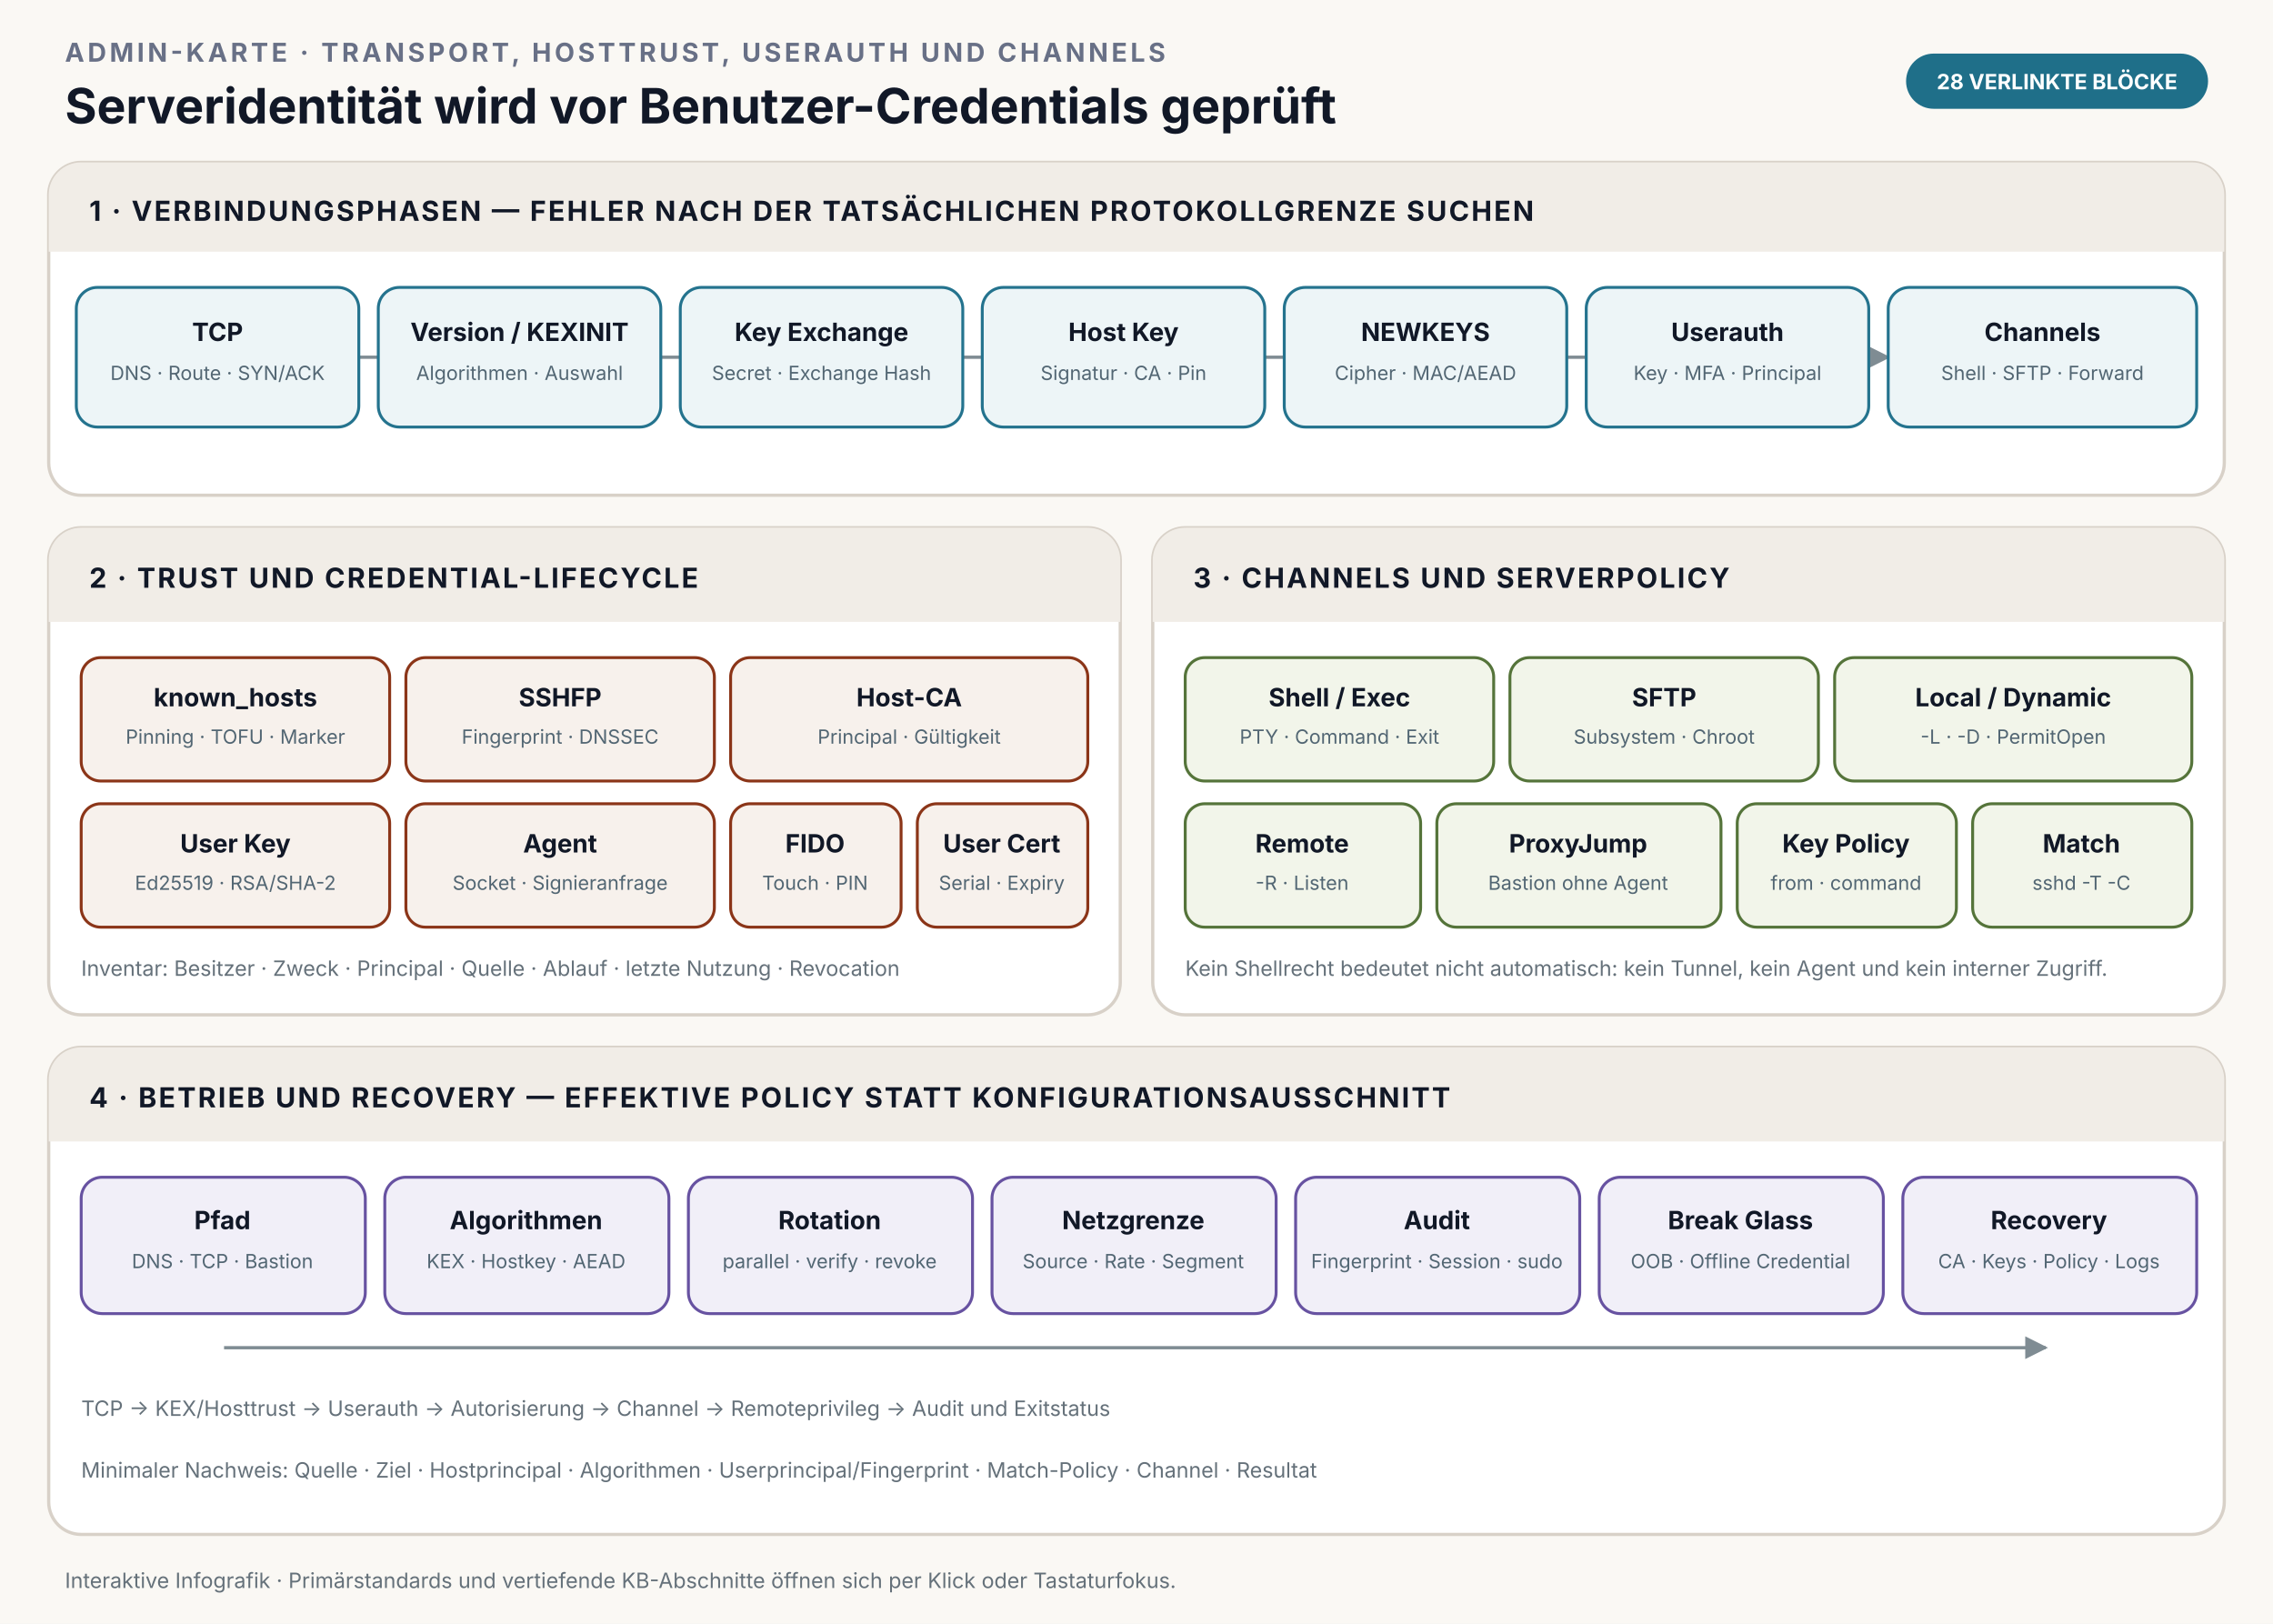
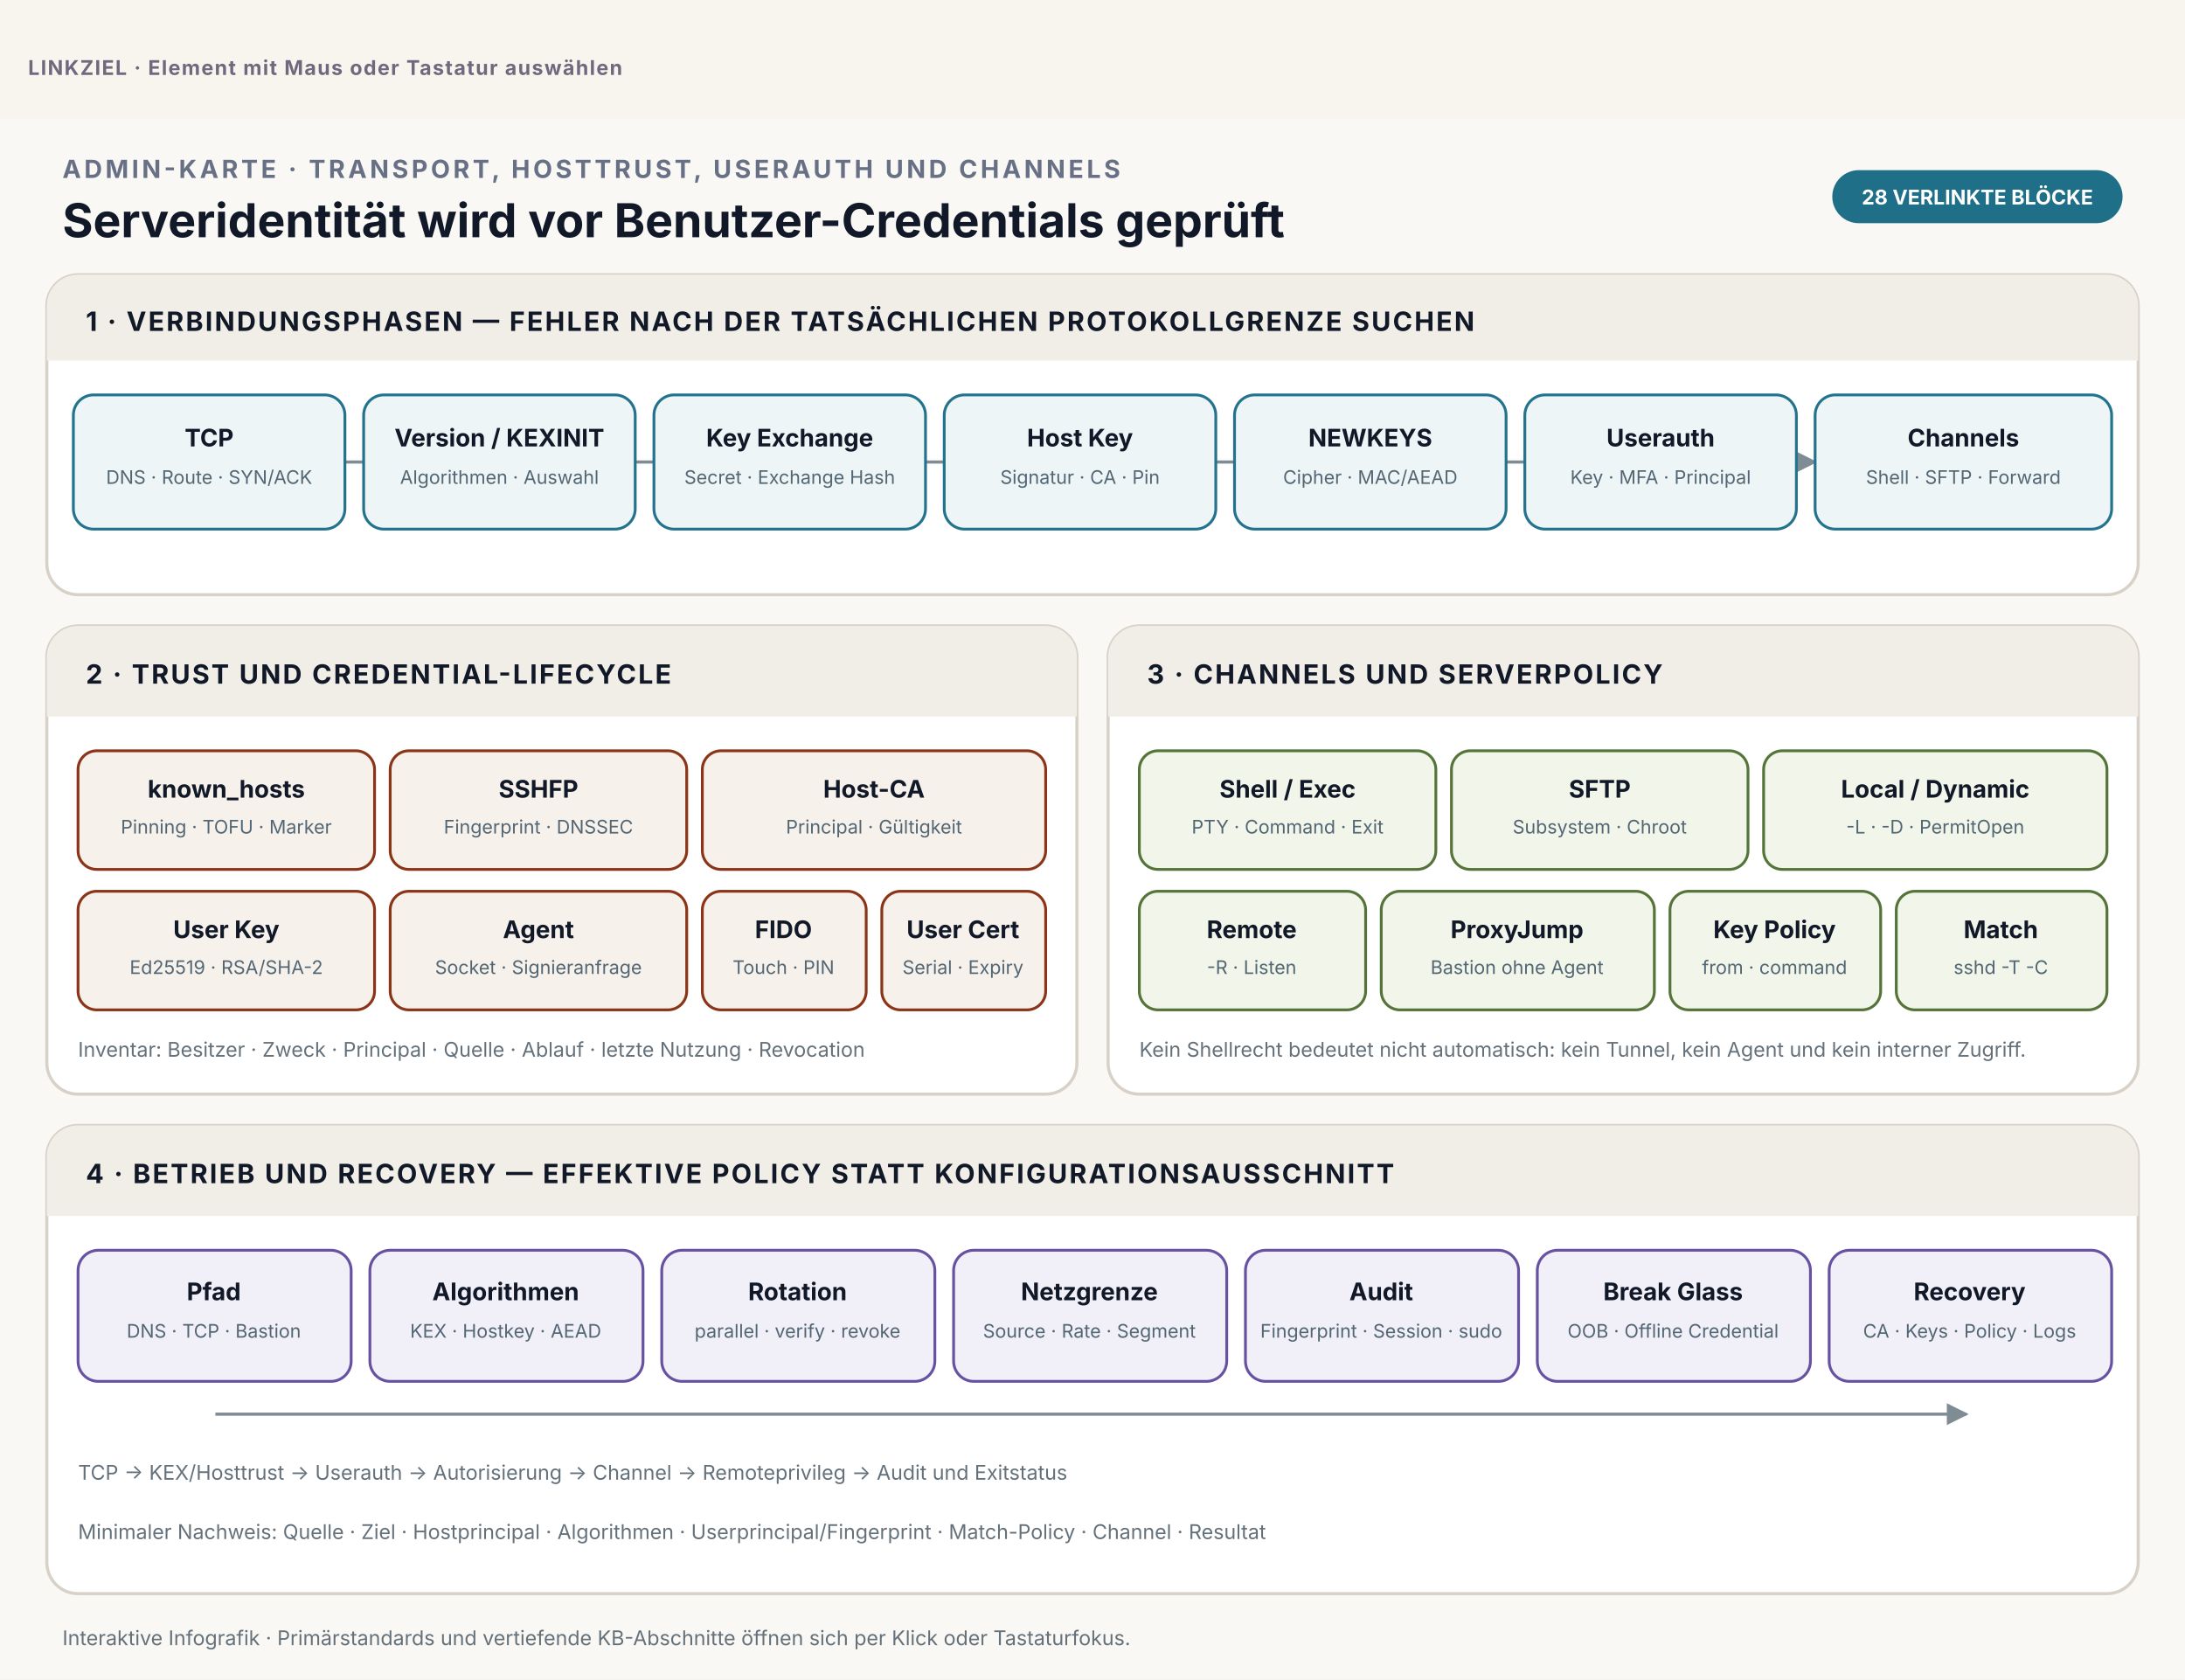
- <svg xmlns="http://www.w3.org/2000/svg" viewBox="0 0 1400 1000" role="img" aria-labelledby="title desc">
+ <svg xmlns="http://www.w3.org/2000/svg" viewBox="0 -76 1400 1076" role="img" aria-labelledby="title desc">
  <style>:root{color-scheme:light}.bg{fill:#faf8f4}.panel{fill:#fff;stroke:#d8d1c8;stroke-width:2}.head{fill:#f1ede7}.hit{fill:#edf5f7;stroke:#24738e;stroke-width:1.8;transition:fill .16s ease,stroke .16s ease}.hit.trust{fill:#f7f1ec;stroke:#8b3518}.hit.channel{fill:#f2f5ea;stroke:#55743a}.hit.ops{fill:#f1eff8;stroke:#6752a1}.t{font-family:Inter,Segoe UI,Arial,sans-serif;fill:#111827}.ey{font-size:16px;font-weight:700;letter-spacing:2px;fill:#687086}.h1{font-size:30px;font-weight:750}.h2{font-size:17px;font-weight:750;letter-spacing:1.25px}.label{font-size:15.5px;font-weight:750;text-anchor:middle}.sub{font-size:12px;text-anchor:middle;fill:#526673}.note{font-size:13px;fill:#65717a}.arrow{stroke:#7f8c93;stroke-width:2;fill:none;marker-end:url(#arr)}a{text-decoration:none;outline:none}a:hover .hit,a:focus .hit{fill:#d4edf5;stroke:#075f7d;stroke-width:3}a:hover .hit.trust,a:focus .hit.trust{fill:#f8dfd2;stroke:#7a270e}a:hover .hit.channel,a:focus .hit.channel{fill:#dfeccd;stroke:#365a1d}a:hover .hit.ops,a:focus .hit.ops{fill:#e2dcf7;stroke:#4c3789}a:focus .hit{filter:url(#focus)}.pill{fill:#1f6f89}.pilltext{fill:#fff;font-size:13px;font-weight:700;text-anchor:middle}</style>
  <defs>
    <marker id="arr" viewBox="0 0 10 10" refX="9" refY="5" markerWidth="7" markerHeight="7" orient="auto">
      <path d="M0 0L10 5L0 10z" fill="#7f8c93" />
    </marker>
    <filter id="focus" x="-12%" y="-20%" width="124%" height="140%">
      <feDropShadow dx="0" dy="0" stdDeviation="5" flood-color="#24738e" flood-opacity=".45" />
    </filter>
  </defs>
  <rect class="bg" width="1400" height="1000" />
  <text class="t ey" x="40" y="38">ADMIN-KARTE · TRANSPORT, HOSTTRUST, USERAUTH UND CHANNELS</text>
  <text class="t h1" x="40" y="76">Serveridentität wird vor Benutzer-Credentials geprüft</text>
  <rect class="pill" x="1174" y="33" width="186" height="34" rx="17" />
  <text class="t pilltext" x="1267" y="55">28 VERLINKTE BLÖCKE</text>
  <rect class="panel" x="30" y="100" width="1340" height="205" rx="20" />
  <path class="head" d="M50 100h1300a20 20 0 0 1 20 20v35H30v-35a20 20 0 0 1 20-20z" />
  <text class="t h2" x="55" y="136">1 · VERBINDUNGSPHASEN — FEHLER NACH DER TATSÄCHLICHEN PROTOKOLLGRENZE SUCHEN</text>
  <path class="arrow" d="M221 220H233M407 220H419M593 220H605M779 220H791M965 220H977M1151 220H1163" />
  <a data-link-hint="1" href="/kb/tcp" tabindex="0" aria-label="TCP-Verbindung" target="_top">
    <rect class="hit" x="47" y="177" width="174" height="86" rx="13" />
    <text class="t label" x="134" y="210">TCP</text>
    <text class="t sub" x="134" y="234">DNS · Route · SYN/ACK</text>
  </a>
  <a data-link-hint="2" href="https://www.rfc-editor.org/rfc/rfc4253.html" tabindex="0" aria-label="Version und KEXINIT" target="_top">
    <rect class="hit" x="233" y="177" width="174" height="86" rx="13" />
    <text class="t label" x="320" y="210">Version / KEXINIT</text>
    <text class="t sub" x="320" y="234">Algorithmen · Auswahl</text>
  </a>
  <a data-link-hint="3" href="https://www.rfc-editor.org/rfc/rfc9142.html" tabindex="0" aria-label="Key Exchange" target="_top">
    <rect class="hit" x="419" y="177" width="174" height="86" rx="13" />
    <text class="t label" x="506" y="210">Key Exchange</text>
    <text class="t sub" x="506" y="234">Secret · Exchange Hash</text>
  </a>
  <a data-link-hint="4" href="/kb/ssh#host-keys-serveridentität-vor-benutzeridentität" tabindex="0" aria-label="Host-Key-Prüfung" target="_top">
    <rect class="hit" x="605" y="177" width="174" height="86" rx="13" />
    <text class="t label" x="692" y="210">Host Key</text>
    <text class="t sub" x="692" y="234">Signatur · CA · Pin</text>
  </a>
  <a data-link-hint="5" href="https://www.rfc-editor.org/rfc/rfc4253.html" tabindex="0" aria-label="Neue Sitzungsschlüssel" target="_top">
    <rect class="hit" x="791" y="177" width="174" height="86" rx="13" />
    <text class="t label" x="878" y="210">NEWKEYS</text>
    <text class="t sub" x="878" y="234">Cipher · MAC/AEAD</text>
  </a>
  <a data-link-hint="6" href="https://www.rfc-editor.org/rfc/rfc4252.html" tabindex="0" aria-label="Benutzerauthentisierung" target="_top">
    <rect class="hit" x="977" y="177" width="174" height="86" rx="13" />
    <text class="t label" x="1064" y="210">Userauth</text>
    <text class="t sub" x="1064" y="234">Key · MFA · Principal</text>
  </a>
  <a data-link-hint="7" href="https://www.rfc-editor.org/rfc/rfc4254.html" tabindex="0" aria-label="Connection Channels" target="_top">
    <rect class="hit" x="1163" y="177" width="190" height="86" rx="13" />
    <text class="t label" x="1258" y="210">Channels</text>
    <text class="t sub" x="1258" y="234">Shell · SFTP · Forward</text>
  </a>
  <rect class="panel" x="30" y="325" width="660" height="300" rx="20" />
  <path class="head" d="M50 325h620a20 20 0 0 1 20 20v38H30v-38a20 20 0 0 1 20-20z" />
  <text class="t h2" x="55" y="362">2 · TRUST UND CREDENTIAL-LIFECYCLE</text>
  <a data-link-hint="8" href="https://man.openbsd.org/ssh" tabindex="0" aria-label="known hosts" target="_top">
    <rect class="hit trust" x="50" y="405" width="190" height="76" rx="12" />
    <text class="t label" x="145" y="435">known_hosts</text>
    <text class="t sub" x="145" y="458">Pinning · TOFU · Marker</text>
  </a>
  <a data-link-hint="9" href="https://www.rfc-editor.org/rfc/rfc4255.html" tabindex="0" aria-label="SSHFP und DNSSEC" target="_top">
    <rect class="hit trust" x="250" y="405" width="190" height="76" rx="12" />
    <text class="t label" x="345" y="435">SSHFP</text>
    <text class="t sub" x="345" y="458">Fingerprint · DNSSEC</text>
  </a>
  <a data-link-hint="10" href="https://datatracker.ietf.org/doc/html/draft-ietf-sshm-cert" tabindex="0" aria-label="Host Certificate Authority" target="_top">
    <rect class="hit trust" x="450" y="405" width="220" height="76" rx="12" />
    <text class="t label" x="560" y="435">Host-CA</text>
    <text class="t sub" x="560" y="458">Principal · Gültigkeit</text>
  </a>
  <a data-link-hint="11" href="/kb/ssh#public-key-verfahren-und-schlüsseltypen" tabindex="0" aria-label="User Public Key" target="_top">
    <rect class="hit trust" x="50" y="495" width="190" height="76" rx="12" />
    <text class="t label" x="145" y="525">User Key</text>
    <text class="t sub" x="145" y="548">Ed25519 · RSA/SHA-2</text>
  </a>
  <a data-link-hint="12" href="/kb/ssh#ssh-agent-und-agent-forwarding" tabindex="0" aria-label="SSH Agent" target="_top">
    <rect class="hit trust" x="250" y="495" width="190" height="76" rx="12" />
    <text class="t label" x="345" y="525">Agent</text>
    <text class="t sub" x="345" y="548">Socket · Signieranfrage</text>
  </a>
  <a data-link-hint="13" href="https://www.openssh.com/txt/release-8.2" tabindex="0" aria-label="FIDO Security Key" target="_top">
    <rect class="hit trust" x="450" y="495" width="105" height="76" rx="12" />
    <text class="t label" x="502" y="525">FIDO</text>
    <text class="t sub" x="502" y="548">Touch · PIN</text>
  </a>
  <a data-link-hint="14" href="/kb/ssh#openssh-zertifikate-und-principals" tabindex="0" aria-label="User Certificate" target="_top">
    <rect class="hit trust" x="565" y="495" width="105" height="76" rx="12" />
    <text class="t label" x="617" y="525">User Cert</text>
    <text class="t sub" x="617" y="548">Serial · Expiry</text>
  </a>
  <text class="t note" x="50" y="601">Inventar: Besitzer · Zweck · Principal · Quelle · Ablauf · letzte Nutzung · Revocation</text>
  <rect class="panel" x="710" y="325" width="660" height="300" rx="20" />
  <path class="head" d="M730 325h620a20 20 0 0 1 20 20v38H710v-38a20 20 0 0 1 20-20z" />
  <text class="t h2" x="735" y="362">3 · CHANNELS UND SERVERPOLICY</text>
  <a data-link-hint="15" href="https://www.rfc-editor.org/rfc/rfc4254.html" tabindex="0" aria-label="Shell und Exec" target="_top">
    <rect class="hit channel" x="730" y="405" width="190" height="76" rx="12" />
    <text class="t label" x="825" y="435">Shell / Exec</text>
    <text class="t sub" x="825" y="458">PTY · Command · Exit</text>
  </a>
  <a data-link-hint="16" href="https://man.openbsd.org/sftp" tabindex="0" aria-label="SFTP Subsystem" target="_top">
    <rect class="hit channel" x="930" y="405" width="190" height="76" rx="12" />
    <text class="t label" x="1025" y="435">SFTP</text>
    <text class="t sub" x="1025" y="458">Subsystem · Chroot</text>
  </a>
  <a data-link-hint="17" href="/kb/ssh#port-forwarding-und-vertrauensgrenzen" tabindex="0" aria-label="Local Forward" target="_top">
    <rect class="hit channel" x="1130" y="405" width="220" height="76" rx="12" />
    <text class="t label" x="1240" y="435">Local / Dynamic</text>
    <text class="t sub" x="1240" y="458">-L · -D · PermitOpen</text>
  </a>
  <a data-link-hint="18" href="/kb/ssh#port-forwarding-und-vertrauensgrenzen" tabindex="0" aria-label="Remote Forward" target="_top">
    <rect class="hit channel" x="730" y="495" width="145" height="76" rx="12" />
    <text class="t label" x="802" y="525">Remote</text>
    <text class="t sub" x="802" y="548">-R · Listen</text>
  </a>
  <a data-link-hint="19" href="https://man.openbsd.org/ssh" tabindex="0" aria-label="ProxyJump Bastion" target="_top">
    <rect class="hit channel" x="885" y="495" width="175" height="76" rx="12" />
    <text class="t label" x="972" y="525">ProxyJump</text>
    <text class="t sub" x="972" y="548">Bastion ohne Agent</text>
  </a>
  <a data-link-hint="20" href="https://man.openbsd.org/sshd#AUTHORIZED_KEYS_FILE_FORMAT" tabindex="0" aria-label="Authorized Keys Restrictions" target="_top">
    <rect class="hit channel" x="1070" y="495" width="135" height="76" rx="12" />
    <text class="t label" x="1137" y="525">Key Policy</text>
    <text class="t sub" x="1137" y="548">from · command</text>
  </a>
  <a data-link-hint="21" href="https://man.openbsd.org/sshd_config" tabindex="0" aria-label="Match und effektive Policy" target="_top">
    <rect class="hit channel" x="1215" y="495" width="135" height="76" rx="12" />
    <text class="t label" x="1282" y="525">Match</text>
    <text class="t sub" x="1282" y="548">sshd -T -C</text>
  </a>
  <text class="t note" x="730" y="601">Kein Shellrecht bedeutet nicht automatisch: kein Tunnel, kein Agent und kein interner Zugriff.</text>
  <rect class="panel" x="30" y="645" width="1340" height="300" rx="20" />
  <path class="head" d="M50 645h1300a20 20 0 0 1 20 20v38H30v-38a20 20 0 0 1 20-20z" />
  <text class="t h2" x="55" y="682">4 · BETRIEB UND RECOVERY — EFFEKTIVE POLICY STATT KONFIGURATIONSAUSSCHNITT</text>
  <a data-link-hint="22" href="/kb/ssh#diagnose-nach-protokollphase" tabindex="0" aria-label="Pfad- und Listenerinventar" target="_top">
    <rect class="hit ops" x="50" y="725" width="175" height="84" rx="13" />
    <text class="t label" x="137" y="757">Pfad</text>
    <text class="t sub" x="137" y="781">DNS · TCP · Bastion</text>
  </a>
  <a data-link-hint="23" href="https://www.rfc-editor.org/rfc/rfc9142.html" tabindex="0" aria-label="Algorithmuspolicy" target="_top">
    <rect class="hit ops" x="237" y="725" width="175" height="84" rx="13" />
    <text class="t label" x="324" y="757">Algorithmen</text>
    <text class="t sub" x="324" y="781">KEX · Hostkey · AEAD</text>
  </a>
  <a data-link-hint="24" href="/kb/ssh#host-key-lifecycle-und-rotation" tabindex="0" aria-label="Host-Key-Rotation" target="_top">
    <rect class="hit ops" x="424" y="725" width="175" height="84" rx="13" />
    <text class="t label" x="511" y="757">Rotation</text>
    <text class="t sub" x="511" y="781">parallel · verify · revoke</text>
  </a>
  <a data-link-hint="25" href="/kb/haertung" tabindex="0" aria-label="Netzgrenze und Rate Limit" target="_top">
    <rect class="hit ops" x="611" y="725" width="175" height="84" rx="13" />
    <text class="t label" x="698" y="757">Netzgrenze</text>
    <text class="t sub" x="698" y="781">Source · Rate · Segment</text>
  </a>
  <a data-link-hint="26" href="/kb/ssh#logging-audit-und-sessionnachweis" tabindex="0" aria-label="Logs und Audit" target="_top">
    <rect class="hit ops" x="798" y="725" width="175" height="84" rx="13" />
    <text class="t label" x="885" y="757">Audit</text>
    <text class="t sub" x="885" y="781">Fingerprint · Session · sudo</text>
  </a>
  <a data-link-hint="27" href="/kb/ssh#backup-recovery-und-break-glass" tabindex="0" aria-label="Out of Band und Break Glass" target="_top">
    <rect class="hit ops" x="985" y="725" width="175" height="84" rx="13" />
    <text class="t label" x="1072" y="757">Break Glass</text>
    <text class="t sub" x="1072" y="781">OOB · Offline Credential</text>
  </a>
  <a data-link-hint="28" href="/kb/backup-dr" tabindex="0" aria-label="Recoverytest" target="_top">
    <rect class="hit ops" x="1172" y="725" width="181" height="84" rx="13" />
    <text class="t label" x="1262" y="757">Recovery</text>
    <text class="t sub" x="1262" y="781">CA · Keys · Policy · Logs</text>
  </a>
  <path class="arrow" d="M138 830H1260" />
  <text class="t note" x="50" y="872">TCP → KEX/Hosttrust → Userauth → Autorisierung → Channel → Remoteprivileg → Audit und Exitstatus</text>
  <text class="t note" x="50" y="910">Minimaler Nachweis: Quelle · Ziel · Hostprincipal · Algorithmen · Userprincipal/Fingerprint · Match-Policy · Channel · Resultat</text>
  <text class="t note" x="40" y="978">Interaktive Infografik · Primärstandards und vertiefende KB-Abschnitte öffnen sich per Klick oder Tastaturfokus.</text>
  <style>
+     .link-target-gutter{fill:#f8f5ef}
+     .link-target-placeholder{font:650 13px system-ui,-apple-system,"Segoe UI",sans-serif;letter-spacing:.06em;fill:#6f697e}
    .link-target-ui{opacity:0;transition:opacity .12s ease;pointer-events:none}
    svg:has(a[href]:hover) .link-target-ui,svg:has(a[href]:focus) .link-target-ui{opacity:1}
    .link-target-backdrop{fill:#13263a;stroke:#ffffff;stroke-width:2}
    .link-target-copy{opacity:0}
    .link-target-label{font:700 16px system-ui,-apple-system,"Segoe UI",sans-serif;fill:#ffffff}
    .link-target-address{font:500 12px ui-monospace,"SFMono-Regular",Consolas,monospace;fill:#bfe7ff}
svg:has(a[data-link-hint="1"]:hover) .link-target-copy-1,svg:has(a[data-link-hint="1"]:focus) .link-target-copy-1{opacity:1}
svg:has(a[data-link-hint="2"]:hover) .link-target-copy-2,svg:has(a[data-link-hint="2"]:focus) .link-target-copy-2{opacity:1}
svg:has(a[data-link-hint="3"]:hover) .link-target-copy-3,svg:has(a[data-link-hint="3"]:focus) .link-target-copy-3{opacity:1}
svg:has(a[data-link-hint="4"]:hover) .link-target-copy-4,svg:has(a[data-link-hint="4"]:focus) .link-target-copy-4{opacity:1}
svg:has(a[data-link-hint="5"]:hover) .link-target-copy-5,svg:has(a[data-link-hint="5"]:focus) .link-target-copy-5{opacity:1}
svg:has(a[data-link-hint="6"]:hover) .link-target-copy-6,svg:has(a[data-link-hint="6"]:focus) .link-target-copy-6{opacity:1}
svg:has(a[data-link-hint="7"]:hover) .link-target-copy-7,svg:has(a[data-link-hint="7"]:focus) .link-target-copy-7{opacity:1}
svg:has(a[data-link-hint="8"]:hover) .link-target-copy-8,svg:has(a[data-link-hint="8"]:focus) .link-target-copy-8{opacity:1}
svg:has(a[data-link-hint="9"]:hover) .link-target-copy-9,svg:has(a[data-link-hint="9"]:focus) .link-target-copy-9{opacity:1}
svg:has(a[data-link-hint="10"]:hover) .link-target-copy-10,svg:has(a[data-link-hint="10"]:focus) .link-target-copy-10{opacity:1}
svg:has(a[data-link-hint="11"]:hover) .link-target-copy-11,svg:has(a[data-link-hint="11"]:focus) .link-target-copy-11{opacity:1}
svg:has(a[data-link-hint="12"]:hover) .link-target-copy-12,svg:has(a[data-link-hint="12"]:focus) .link-target-copy-12{opacity:1}
svg:has(a[data-link-hint="13"]:hover) .link-target-copy-13,svg:has(a[data-link-hint="13"]:focus) .link-target-copy-13{opacity:1}
svg:has(a[data-link-hint="14"]:hover) .link-target-copy-14,svg:has(a[data-link-hint="14"]:focus) .link-target-copy-14{opacity:1}
svg:has(a[data-link-hint="15"]:hover) .link-target-copy-15,svg:has(a[data-link-hint="15"]:focus) .link-target-copy-15{opacity:1}
svg:has(a[data-link-hint="16"]:hover) .link-target-copy-16,svg:has(a[data-link-hint="16"]:focus) .link-target-copy-16{opacity:1}
svg:has(a[data-link-hint="17"]:hover) .link-target-copy-17,svg:has(a[data-link-hint="17"]:focus) .link-target-copy-17{opacity:1}
svg:has(a[data-link-hint="18"]:hover) .link-target-copy-18,svg:has(a[data-link-hint="18"]:focus) .link-target-copy-18{opacity:1}
svg:has(a[data-link-hint="19"]:hover) .link-target-copy-19,svg:has(a[data-link-hint="19"]:focus) .link-target-copy-19{opacity:1}
svg:has(a[data-link-hint="20"]:hover) .link-target-copy-20,svg:has(a[data-link-hint="20"]:focus) .link-target-copy-20{opacity:1}
svg:has(a[data-link-hint="21"]:hover) .link-target-copy-21,svg:has(a[data-link-hint="21"]:focus) .link-target-copy-21{opacity:1}
svg:has(a[data-link-hint="22"]:hover) .link-target-copy-22,svg:has(a[data-link-hint="22"]:focus) .link-target-copy-22{opacity:1}
svg:has(a[data-link-hint="23"]:hover) .link-target-copy-23,svg:has(a[data-link-hint="23"]:focus) .link-target-copy-23{opacity:1}
svg:has(a[data-link-hint="24"]:hover) .link-target-copy-24,svg:has(a[data-link-hint="24"]:focus) .link-target-copy-24{opacity:1}
svg:has(a[data-link-hint="25"]:hover) .link-target-copy-25,svg:has(a[data-link-hint="25"]:focus) .link-target-copy-25{opacity:1}
svg:has(a[data-link-hint="26"]:hover) .link-target-copy-26,svg:has(a[data-link-hint="26"]:focus) .link-target-copy-26{opacity:1}
svg:has(a[data-link-hint="27"]:hover) .link-target-copy-27,svg:has(a[data-link-hint="27"]:focus) .link-target-copy-27{opacity:1}
svg:has(a[data-link-hint="28"]:hover) .link-target-copy-28,svg:has(a[data-link-hint="28"]:focus) .link-target-copy-28{opacity:1}
  </style>
+   <rect class="link-target-gutter" x="0" y="-76" width="1400" height="76" />
+   <text class="link-target-placeholder" x="18" y="-28">LINKZIEL · Element mit Maus oder Tastatur auswählen</text>
  <g class="link-target-ui" aria-hidden="true" pointer-events="none">
-     <rect class="link-target-backdrop" x="12" y="10" width="1376" height="62" rx="12" />
+     <rect class="link-target-backdrop" x="12" y="-70" width="1376" height="62" rx="12" />
    <g class="link-target-copy link-target-copy-1">
-       <text class="link-target-label" x="26" y="38">Öffnet: TCP-Verbindung</text>
-       <text class="link-target-address" x="26" y="60">Ziel: /kb/tcp</text>
+       <text class="link-target-label" x="26" y="-42">Öffnet: TCP-Verbindung</text>
+       <text class="link-target-address" x="26" y="-20">Ziel: /kb/tcp</text>
    </g>
    <g class="link-target-copy link-target-copy-2">
-       <text class="link-target-label" x="26" y="38">Öffnet: Version und KEXINIT</text>
-       <text class="link-target-address" x="26" y="60">Ziel: https://www.rfc-editor.org/rfc/rfc4253.html</text>
+       <text class="link-target-label" x="26" y="-42">Öffnet: Version und KEXINIT</text>
+       <text class="link-target-address" x="26" y="-20">Ziel: https://www.rfc-editor.org/rfc/rfc4253.html</text>
    </g>
    <g class="link-target-copy link-target-copy-3">
-       <text class="link-target-label" x="26" y="38">Öffnet: Key Exchange</text>
-       <text class="link-target-address" x="26" y="60">Ziel: https://www.rfc-editor.org/rfc/rfc9142.html</text>
+       <text class="link-target-label" x="26" y="-42">Öffnet: Key Exchange</text>
+       <text class="link-target-address" x="26" y="-20">Ziel: https://www.rfc-editor.org/rfc/rfc9142.html</text>
    </g>
    <g class="link-target-copy link-target-copy-4">
-       <text class="link-target-label" x="26" y="38">Öffnet: Host-Key-Prüfung</text>
-       <text class="link-target-address" x="26" y="60">Ziel: /kb/ssh#host-keys-serveridentität-vor-benutzeridentität</text>
+       <text class="link-target-label" x="26" y="-42">Öffnet: Host-Key-Prüfung</text>
+       <text class="link-target-address" x="26" y="-20">Ziel: /kb/ssh#host-keys-serveridentität-vor-benutzeridentität</text>
    </g>
    <g class="link-target-copy link-target-copy-5">
-       <text class="link-target-label" x="26" y="38">Öffnet: Neue Sitzungsschlüssel</text>
-       <text class="link-target-address" x="26" y="60">Ziel: https://www.rfc-editor.org/rfc/rfc4253.html</text>
+       <text class="link-target-label" x="26" y="-42">Öffnet: Neue Sitzungsschlüssel</text>
+       <text class="link-target-address" x="26" y="-20">Ziel: https://www.rfc-editor.org/rfc/rfc4253.html</text>
    </g>
    <g class="link-target-copy link-target-copy-6">
-       <text class="link-target-label" x="26" y="38">Öffnet: Benutzerauthentisierung</text>
-       <text class="link-target-address" x="26" y="60">Ziel: https://www.rfc-editor.org/rfc/rfc4252.html</text>
+       <text class="link-target-label" x="26" y="-42">Öffnet: Benutzerauthentisierung</text>
+       <text class="link-target-address" x="26" y="-20">Ziel: https://www.rfc-editor.org/rfc/rfc4252.html</text>
    </g>
    <g class="link-target-copy link-target-copy-7">
-       <text class="link-target-label" x="26" y="38">Öffnet: Connection Channels</text>
-       <text class="link-target-address" x="26" y="60">Ziel: https://www.rfc-editor.org/rfc/rfc4254.html</text>
+       <text class="link-target-label" x="26" y="-42">Öffnet: Connection Channels</text>
+       <text class="link-target-address" x="26" y="-20">Ziel: https://www.rfc-editor.org/rfc/rfc4254.html</text>
    </g>
    <g class="link-target-copy link-target-copy-8">
-       <text class="link-target-label" x="26" y="38">Öffnet: known hosts</text>
-       <text class="link-target-address" x="26" y="60">Ziel: https://man.openbsd.org/ssh</text>
+       <text class="link-target-label" x="26" y="-42">Öffnet: known hosts</text>
+       <text class="link-target-address" x="26" y="-20">Ziel: https://man.openbsd.org/ssh</text>
    </g>
    <g class="link-target-copy link-target-copy-9">
-       <text class="link-target-label" x="26" y="38">Öffnet: SSHFP und DNSSEC</text>
-       <text class="link-target-address" x="26" y="60">Ziel: https://www.rfc-editor.org/rfc/rfc4255.html</text>
+       <text class="link-target-label" x="26" y="-42">Öffnet: SSHFP und DNSSEC</text>
+       <text class="link-target-address" x="26" y="-20">Ziel: https://www.rfc-editor.org/rfc/rfc4255.html</text>
    </g>
    <g class="link-target-copy link-target-copy-10">
-       <text class="link-target-label" x="26" y="38">Öffnet: Host Certificate Authority</text>
-       <text class="link-target-address" x="26" y="60">Ziel: https://datatracker.ietf.org/doc/html/draft-ietf-sshm-cert</text>
+       <text class="link-target-label" x="26" y="-42">Öffnet: Host Certificate Authority</text>
+       <text class="link-target-address" x="26" y="-20">Ziel: https://datatracker.ietf.org/doc/html/draft-ietf-sshm-cert</text>
    </g>
    <g class="link-target-copy link-target-copy-11">
-       <text class="link-target-label" x="26" y="38">Öffnet: User Public Key</text>
-       <text class="link-target-address" x="26" y="60">Ziel: /kb/ssh#public-key-verfahren-und-schlüsseltypen</text>
+       <text class="link-target-label" x="26" y="-42">Öffnet: User Public Key</text>
+       <text class="link-target-address" x="26" y="-20">Ziel: /kb/ssh#public-key-verfahren-und-schlüsseltypen</text>
    </g>
    <g class="link-target-copy link-target-copy-12">
-       <text class="link-target-label" x="26" y="38">Öffnet: SSH Agent</text>
-       <text class="link-target-address" x="26" y="60">Ziel: /kb/ssh#ssh-agent-und-agent-forwarding</text>
+       <text class="link-target-label" x="26" y="-42">Öffnet: SSH Agent</text>
+       <text class="link-target-address" x="26" y="-20">Ziel: /kb/ssh#ssh-agent-und-agent-forwarding</text>
    </g>
    <g class="link-target-copy link-target-copy-13">
-       <text class="link-target-label" x="26" y="38">Öffnet: FIDO Security Key</text>
-       <text class="link-target-address" x="26" y="60">Ziel: https://www.openssh.com/txt/release-8.2</text>
+       <text class="link-target-label" x="26" y="-42">Öffnet: FIDO Security Key</text>
+       <text class="link-target-address" x="26" y="-20">Ziel: https://www.openssh.com/txt/release-8.2</text>
    </g>
    <g class="link-target-copy link-target-copy-14">
-       <text class="link-target-label" x="26" y="38">Öffnet: User Certificate</text>
-       <text class="link-target-address" x="26" y="60">Ziel: /kb/ssh#openssh-zertifikate-und-principals</text>
+       <text class="link-target-label" x="26" y="-42">Öffnet: User Certificate</text>
+       <text class="link-target-address" x="26" y="-20">Ziel: /kb/ssh#openssh-zertifikate-und-principals</text>
    </g>
    <g class="link-target-copy link-target-copy-15">
-       <text class="link-target-label" x="26" y="38">Öffnet: Shell und Exec</text>
-       <text class="link-target-address" x="26" y="60">Ziel: https://www.rfc-editor.org/rfc/rfc4254.html</text>
+       <text class="link-target-label" x="26" y="-42">Öffnet: Shell und Exec</text>
+       <text class="link-target-address" x="26" y="-20">Ziel: https://www.rfc-editor.org/rfc/rfc4254.html</text>
    </g>
    <g class="link-target-copy link-target-copy-16">
-       <text class="link-target-label" x="26" y="38">Öffnet: SFTP Subsystem</text>
-       <text class="link-target-address" x="26" y="60">Ziel: https://man.openbsd.org/sftp</text>
+       <text class="link-target-label" x="26" y="-42">Öffnet: SFTP Subsystem</text>
+       <text class="link-target-address" x="26" y="-20">Ziel: https://man.openbsd.org/sftp</text>
    </g>
    <g class="link-target-copy link-target-copy-17">
-       <text class="link-target-label" x="26" y="38">Öffnet: Local Forward</text>
-       <text class="link-target-address" x="26" y="60">Ziel: /kb/ssh#port-forwarding-und-vertrauensgrenzen</text>
+       <text class="link-target-label" x="26" y="-42">Öffnet: Local Forward</text>
+       <text class="link-target-address" x="26" y="-20">Ziel: /kb/ssh#port-forwarding-und-vertrauensgrenzen</text>
    </g>
    <g class="link-target-copy link-target-copy-18">
-       <text class="link-target-label" x="26" y="38">Öffnet: Remote Forward</text>
-       <text class="link-target-address" x="26" y="60">Ziel: /kb/ssh#port-forwarding-und-vertrauensgrenzen</text>
+       <text class="link-target-label" x="26" y="-42">Öffnet: Remote Forward</text>
+       <text class="link-target-address" x="26" y="-20">Ziel: /kb/ssh#port-forwarding-und-vertrauensgrenzen</text>
    </g>
    <g class="link-target-copy link-target-copy-19">
-       <text class="link-target-label" x="26" y="38">Öffnet: ProxyJump Bastion</text>
-       <text class="link-target-address" x="26" y="60">Ziel: https://man.openbsd.org/ssh</text>
+       <text class="link-target-label" x="26" y="-42">Öffnet: ProxyJump Bastion</text>
+       <text class="link-target-address" x="26" y="-20">Ziel: https://man.openbsd.org/ssh</text>
    </g>
    <g class="link-target-copy link-target-copy-20">
-       <text class="link-target-label" x="26" y="38">Öffnet: Authorized Keys Restrictions</text>
-       <text class="link-target-address" x="26" y="60">Ziel: https://man.openbsd.org/sshd#AUTHORIZED_KEYS_FILE_FORMAT</text>
+       <text class="link-target-label" x="26" y="-42">Öffnet: Authorized Keys Restrictions</text>
+       <text class="link-target-address" x="26" y="-20">Ziel: https://man.openbsd.org/sshd#AUTHORIZED_KEYS_FILE_FORMAT</text>
    </g>
    <g class="link-target-copy link-target-copy-21">
-       <text class="link-target-label" x="26" y="38">Öffnet: Match und effektive Policy</text>
-       <text class="link-target-address" x="26" y="60">Ziel: https://man.openbsd.org/sshd_config</text>
+       <text class="link-target-label" x="26" y="-42">Öffnet: Match und effektive Policy</text>
+       <text class="link-target-address" x="26" y="-20">Ziel: https://man.openbsd.org/sshd_config</text>
    </g>
    <g class="link-target-copy link-target-copy-22">
-       <text class="link-target-label" x="26" y="38">Öffnet: Pfad- und Listenerinventar</text>
-       <text class="link-target-address" x="26" y="60">Ziel: /kb/ssh#diagnose-nach-protokollphase</text>
+       <text class="link-target-label" x="26" y="-42">Öffnet: Pfad- und Listenerinventar</text>
+       <text class="link-target-address" x="26" y="-20">Ziel: /kb/ssh#diagnose-nach-protokollphase</text>
    </g>
    <g class="link-target-copy link-target-copy-23">
-       <text class="link-target-label" x="26" y="38">Öffnet: Algorithmuspolicy</text>
-       <text class="link-target-address" x="26" y="60">Ziel: https://www.rfc-editor.org/rfc/rfc9142.html</text>
+       <text class="link-target-label" x="26" y="-42">Öffnet: Algorithmuspolicy</text>
+       <text class="link-target-address" x="26" y="-20">Ziel: https://www.rfc-editor.org/rfc/rfc9142.html</text>
    </g>
    <g class="link-target-copy link-target-copy-24">
-       <text class="link-target-label" x="26" y="38">Öffnet: Host-Key-Rotation</text>
-       <text class="link-target-address" x="26" y="60">Ziel: /kb/ssh#host-key-lifecycle-und-rotation</text>
+       <text class="link-target-label" x="26" y="-42">Öffnet: Host-Key-Rotation</text>
+       <text class="link-target-address" x="26" y="-20">Ziel: /kb/ssh#host-key-lifecycle-und-rotation</text>
    </g>
    <g class="link-target-copy link-target-copy-25">
-       <text class="link-target-label" x="26" y="38">Öffnet: Netzgrenze und Rate Limit</text>
-       <text class="link-target-address" x="26" y="60">Ziel: /kb/haertung</text>
+       <text class="link-target-label" x="26" y="-42">Öffnet: Netzgrenze und Rate Limit</text>
+       <text class="link-target-address" x="26" y="-20">Ziel: /kb/haertung</text>
    </g>
    <g class="link-target-copy link-target-copy-26">
-       <text class="link-target-label" x="26" y="38">Öffnet: Logs und Audit</text>
-       <text class="link-target-address" x="26" y="60">Ziel: /kb/ssh#logging-audit-und-sessionnachweis</text>
+       <text class="link-target-label" x="26" y="-42">Öffnet: Logs und Audit</text>
+       <text class="link-target-address" x="26" y="-20">Ziel: /kb/ssh#logging-audit-und-sessionnachweis</text>
    </g>
    <g class="link-target-copy link-target-copy-27">
-       <text class="link-target-label" x="26" y="38">Öffnet: Out of Band und Break Glass</text>
-       <text class="link-target-address" x="26" y="60">Ziel: /kb/ssh#backup-recovery-und-break-glass</text>
+       <text class="link-target-label" x="26" y="-42">Öffnet: Out of Band und Break Glass</text>
+       <text class="link-target-address" x="26" y="-20">Ziel: /kb/ssh#backup-recovery-und-break-glass</text>
    </g>
    <g class="link-target-copy link-target-copy-28">
-       <text class="link-target-label" x="26" y="38">Öffnet: Recoverytest</text>
-       <text class="link-target-address" x="26" y="60">Ziel: /kb/backup-dr</text>
+       <text class="link-target-label" x="26" y="-42">Öffnet: Recoverytest</text>
+       <text class="link-target-address" x="26" y="-20">Ziel: /kb/backup-dr</text>
    </g>
  </g>
</svg>
